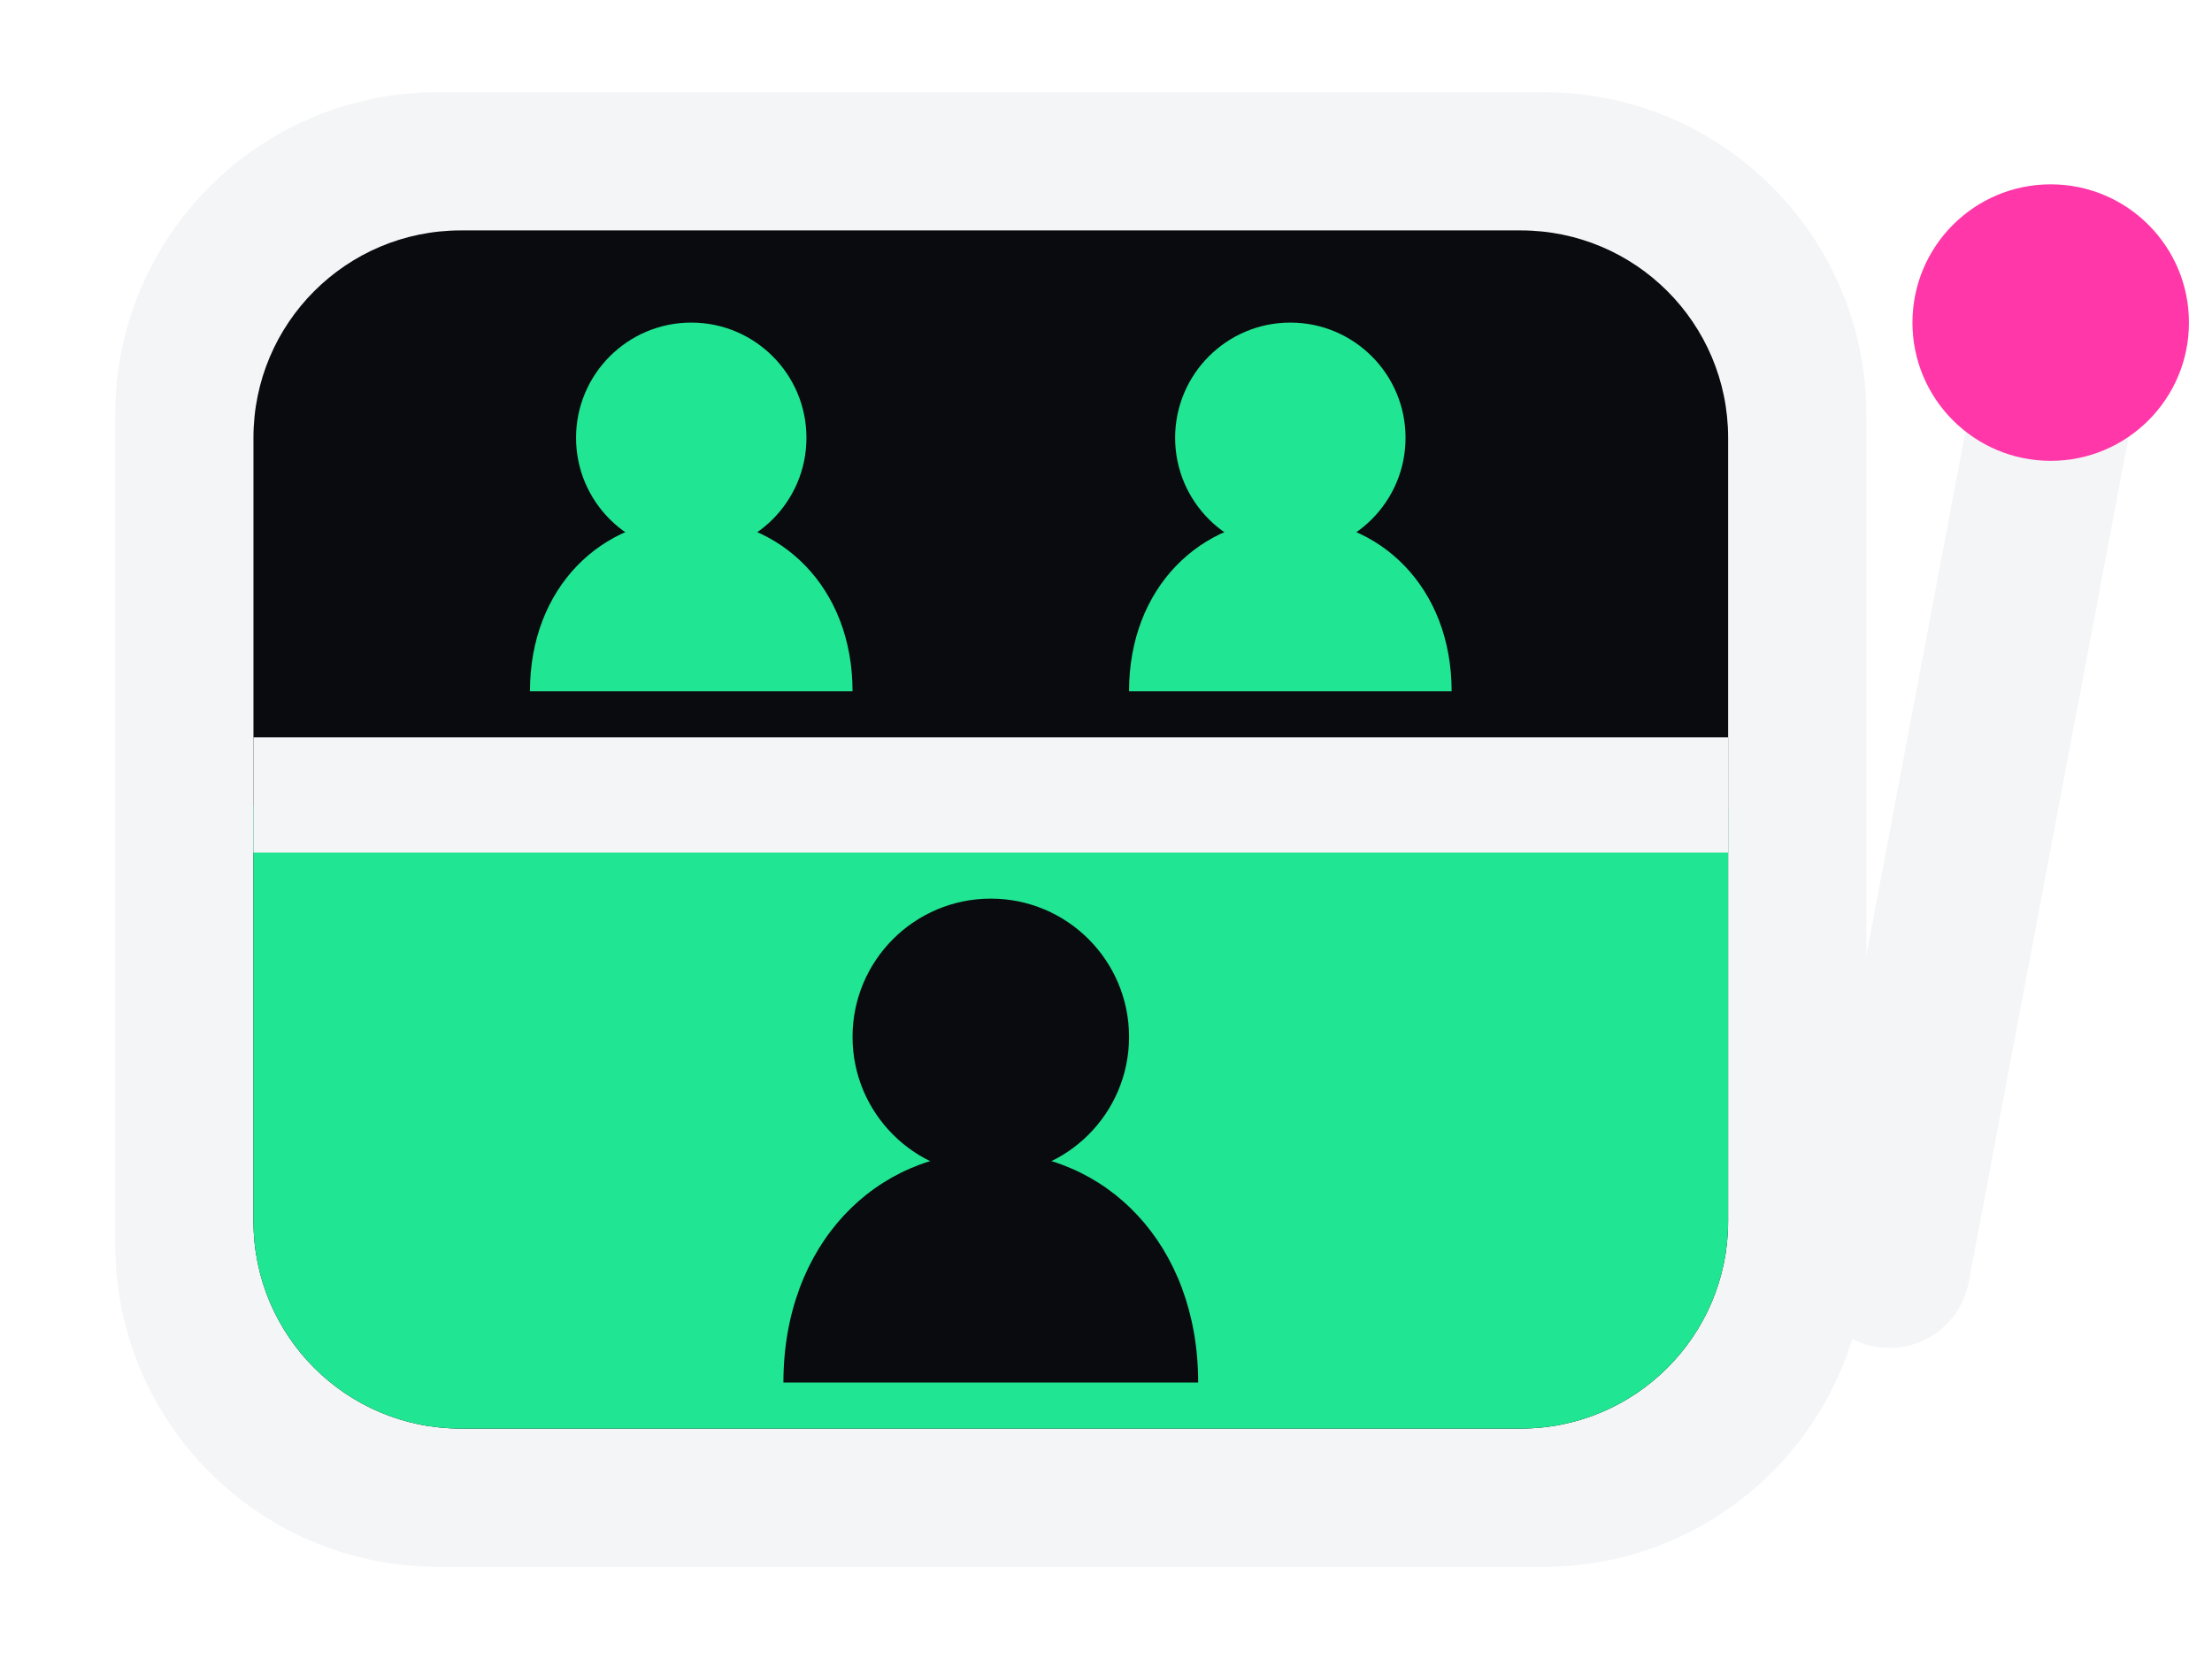
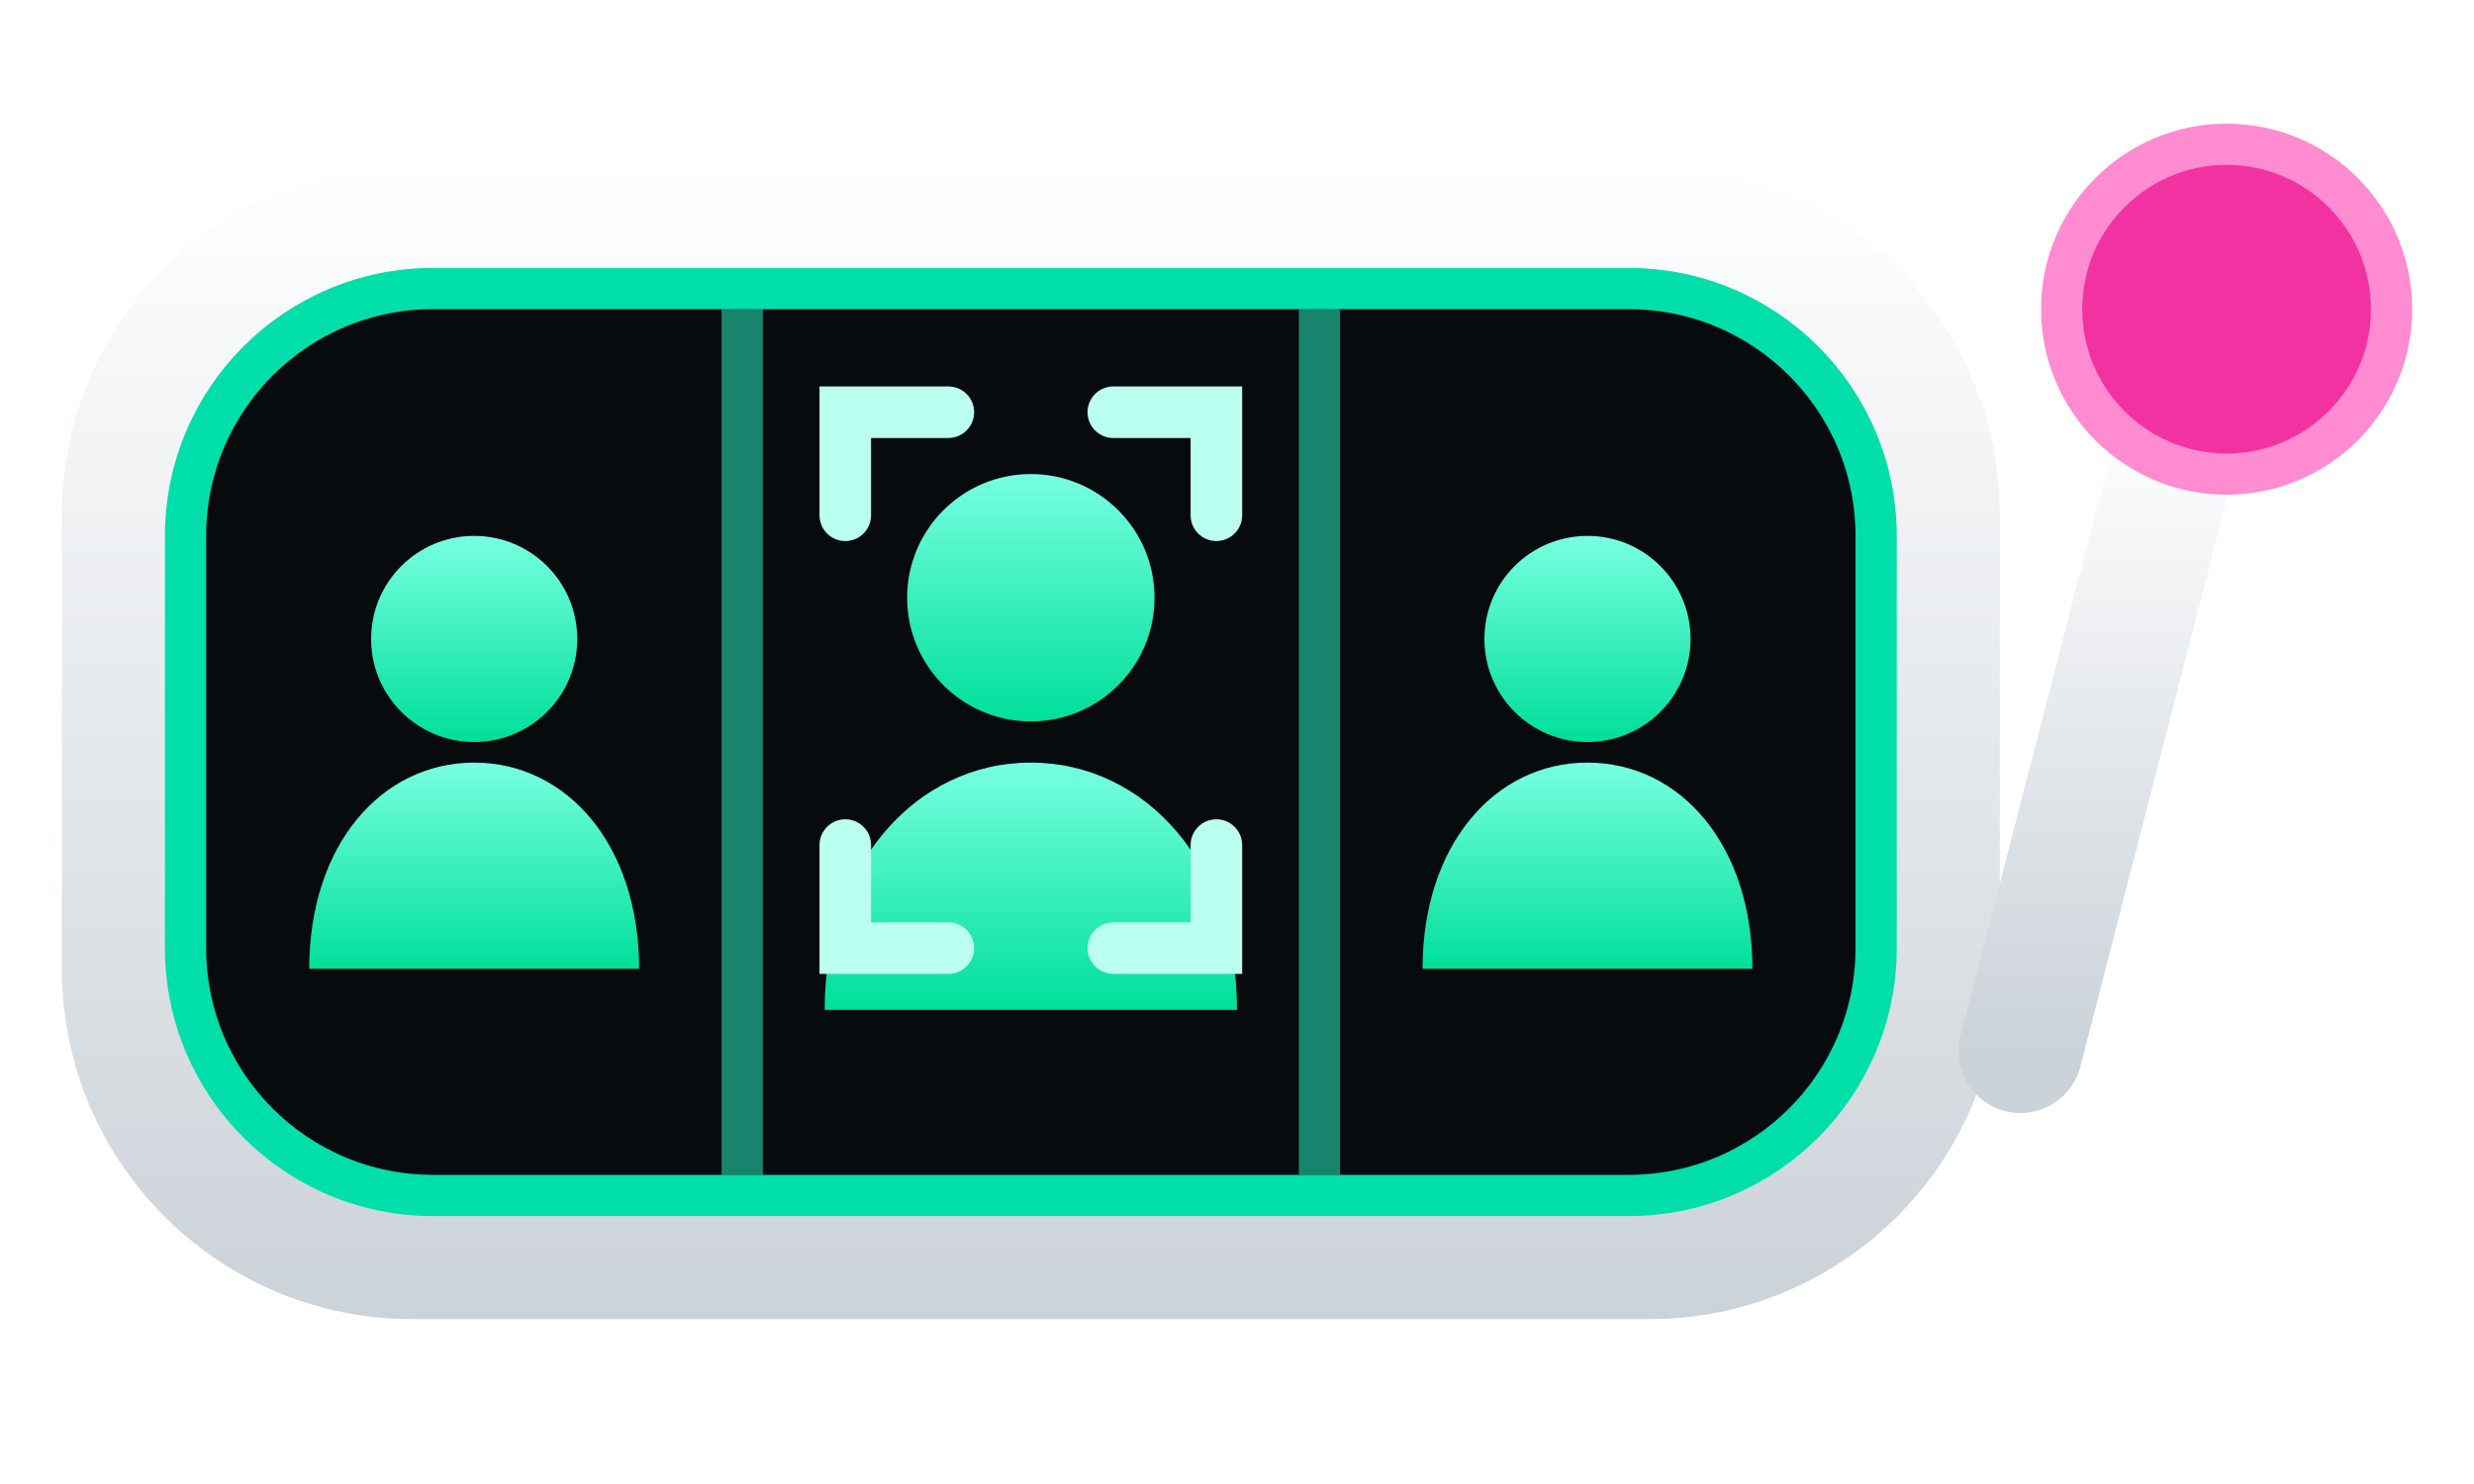
- <svg xmlns="http://www.w3.org/2000/svg" viewBox="0 0 96 72" role="img" aria-label="SpinHire">
+ <svg xmlns="http://www.w3.org/2000/svg" viewBox="0 0 120 72" role="img" aria-label="SpinHire">
  <defs>
-     <clipPath id="screen">
-       <rect x="11" y="10" width="64" height="52" rx="9" />
-     </clipPath>
+     <linearGradient id="frame" x1="0" y1="0" x2="0" y2="1">
+       <stop offset="0" stop-color="#fff" />
+       <stop offset="1" stop-color="#cbd2d8" />
+     </linearGradient>
+     <linearGradient id="mint" x1="0" y1="0" x2="0" y2="1">
+       <stop offset="0" stop-color="#77ffe0" />
+       <stop offset="1" stop-color="#00df9a" />
+     </linearGradient>
  </defs>
-   <rect x="5" y="4" width="76" height="64" rx="14" fill="#F4F5F7" />
-   <g clip-path="url(#screen)">
-     <rect x="11" y="10" width="64" height="52" fill="#090B0E" />
-     <rect x="11" y="35" width="64" height="27" fill="#20E592" />
+   <rect x="3" y="8" width="94" height="56" rx="17" fill="url(#frame)" />
+   <rect x="9" y="14" width="82" height="44" rx="12" fill="#080b0e" stroke="#00dfaa" stroke-width="2" />
+   <path d="M36 15v42M64 15v42" fill="none" stroke="#25e8bd" stroke-width="2" opacity=".55" />
+   <g fill="url(#mint)">
+     <circle cx="23" cy="31" r="5" />
+     <path d="M15 47c0-6 3.5-10 8-10s8 4 8 10Z" />
+     <circle cx="50" cy="29" r="6" />
+     <path d="M40 49c0-7 4.4-12 10-12s10 5 10 12Z" />
+     <circle cx="77" cy="31" r="5" />
+     <path d="M69 47c0-6 3.5-10 8-10s8 4 8 10Z" />
  </g>
-   <rect x="11" y="32" width="64" height="5" fill="#F4F5F7" />
-   <g fill="#20E592">
-     <circle cx="30" cy="19" r="5" />
-     <path d="M23 30c0-4.5 3.1-7.5 7-7.5s7 3 7 7.5Z" />
-     <circle cx="56" cy="19" r="5" />
-     <path d="M49 30c0-4.5 3.1-7.5 7-7.5s7 3 7 7.5Z" />
+   <g fill="none" stroke="#baffef" stroke-width="2.5" stroke-linecap="round">
+     <path d="M41 25v-5h5M54 20h5v5M41 41v5h5M59 41v5h-5" />
  </g>
-   <g fill="#090B0E">
-     <circle cx="43" cy="45" r="6" />
-     <path d="M34 60c0-6 4-10 9-10s9 4 9 10Z" />
-   </g>
-   <path d="M82 55 89 18" fill="none" stroke="#F4F5F7" stroke-width="7" stroke-linecap="round" />
-   <circle cx="89" cy="14" r="6" fill="#FF37A8" />
+   <path d="M98 51 106 20" fill="none" stroke="url(#frame)" stroke-width="6" stroke-linecap="round" />
+   <circle cx="108" cy="15" r="8" fill="#f332a1" stroke="#ff8bd0" stroke-width="2" />
</svg>
